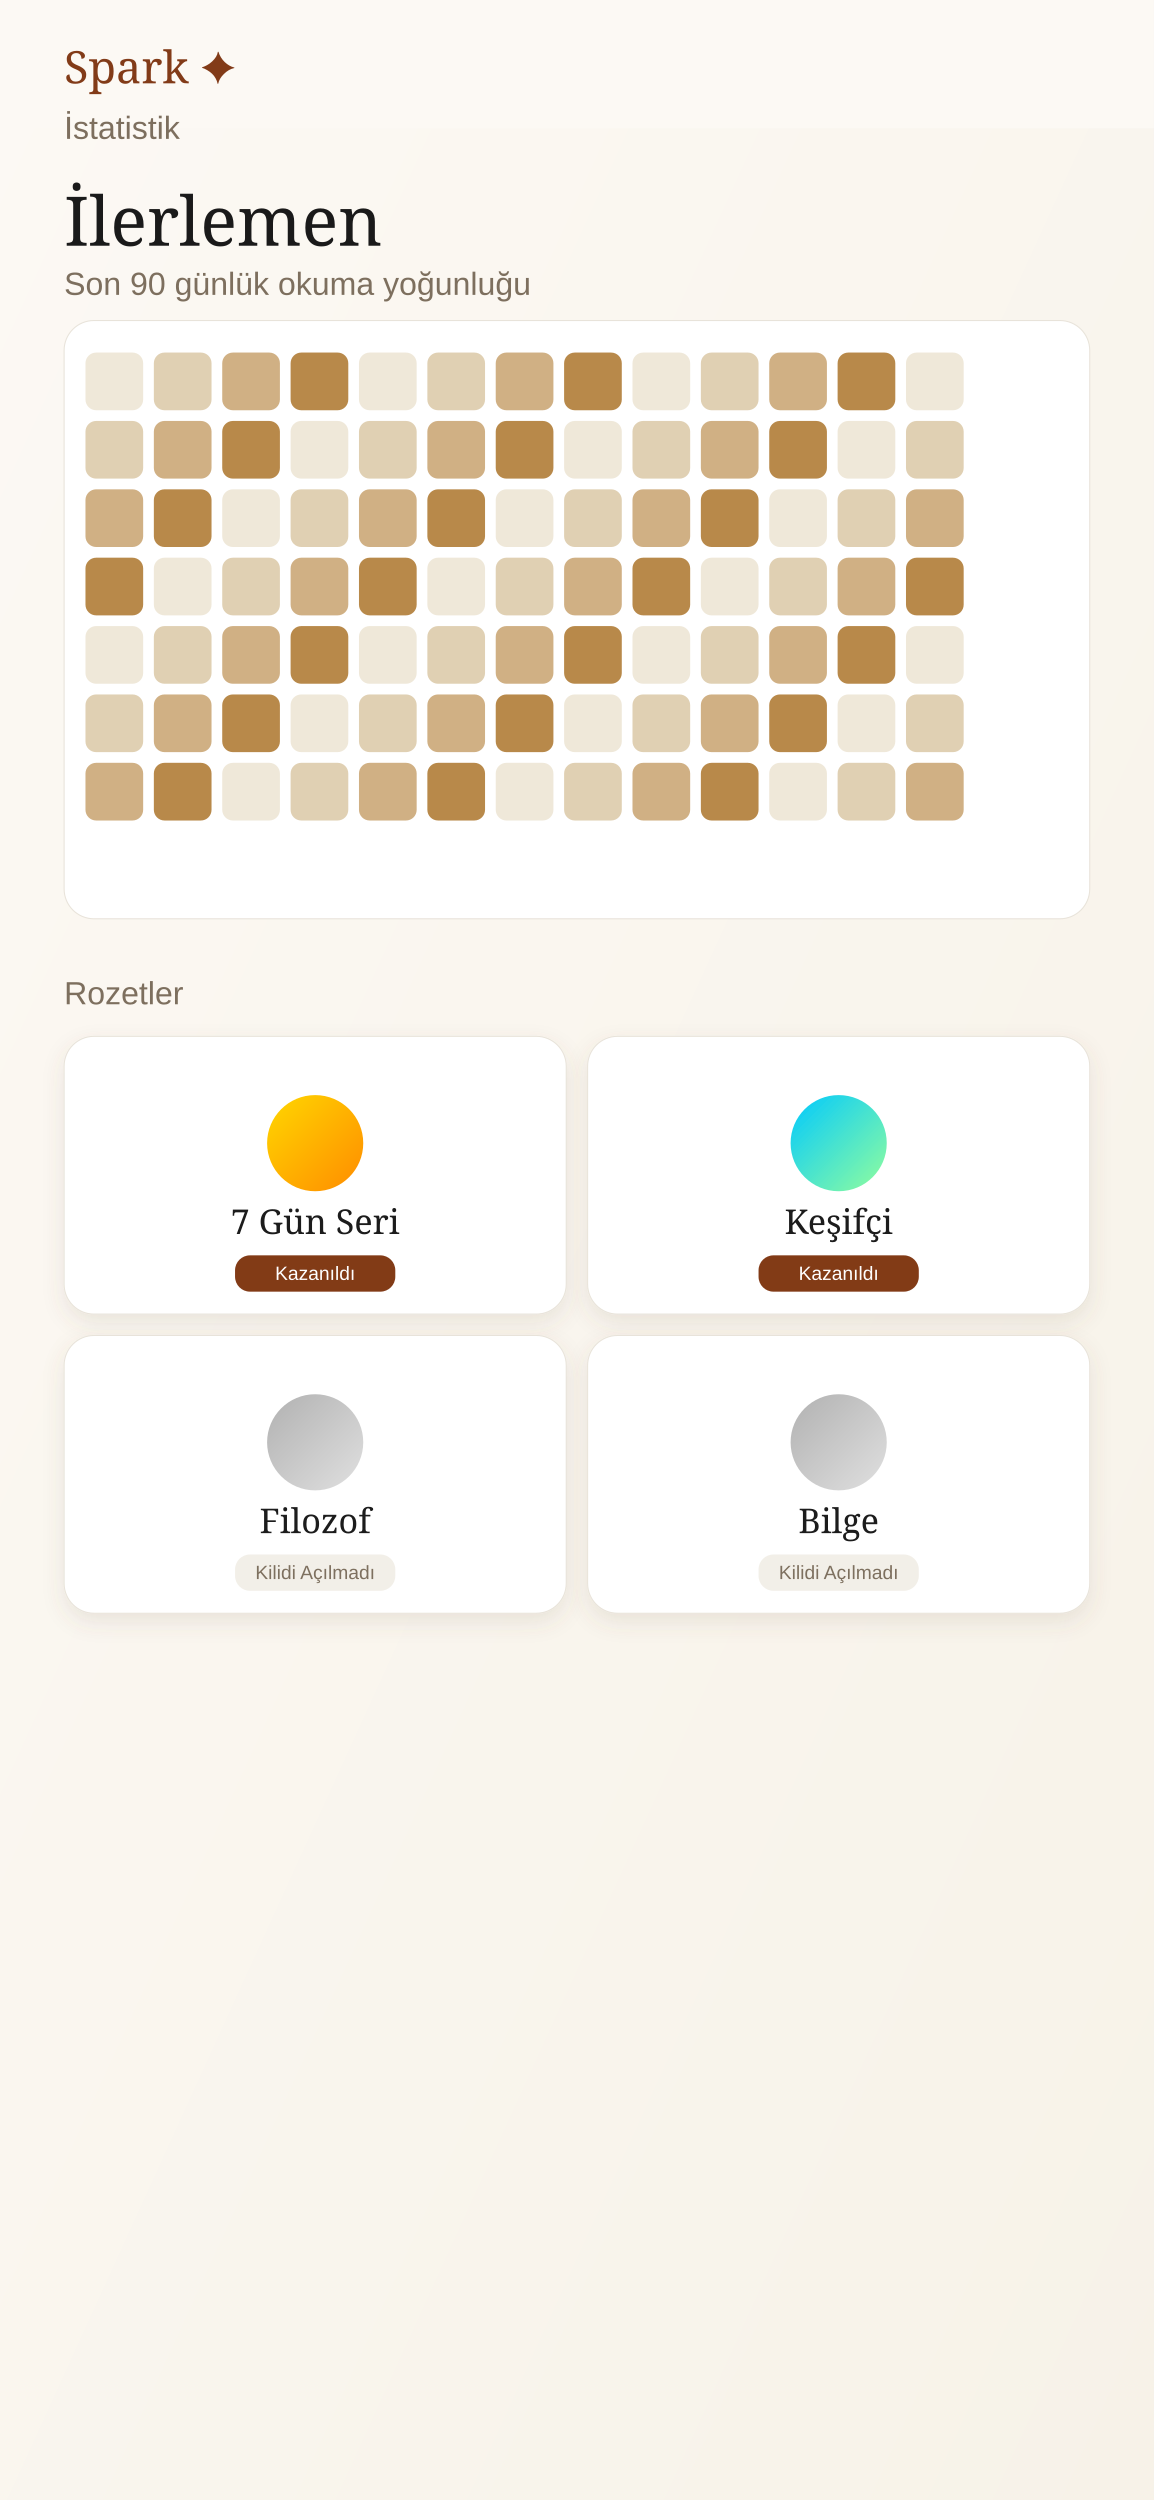
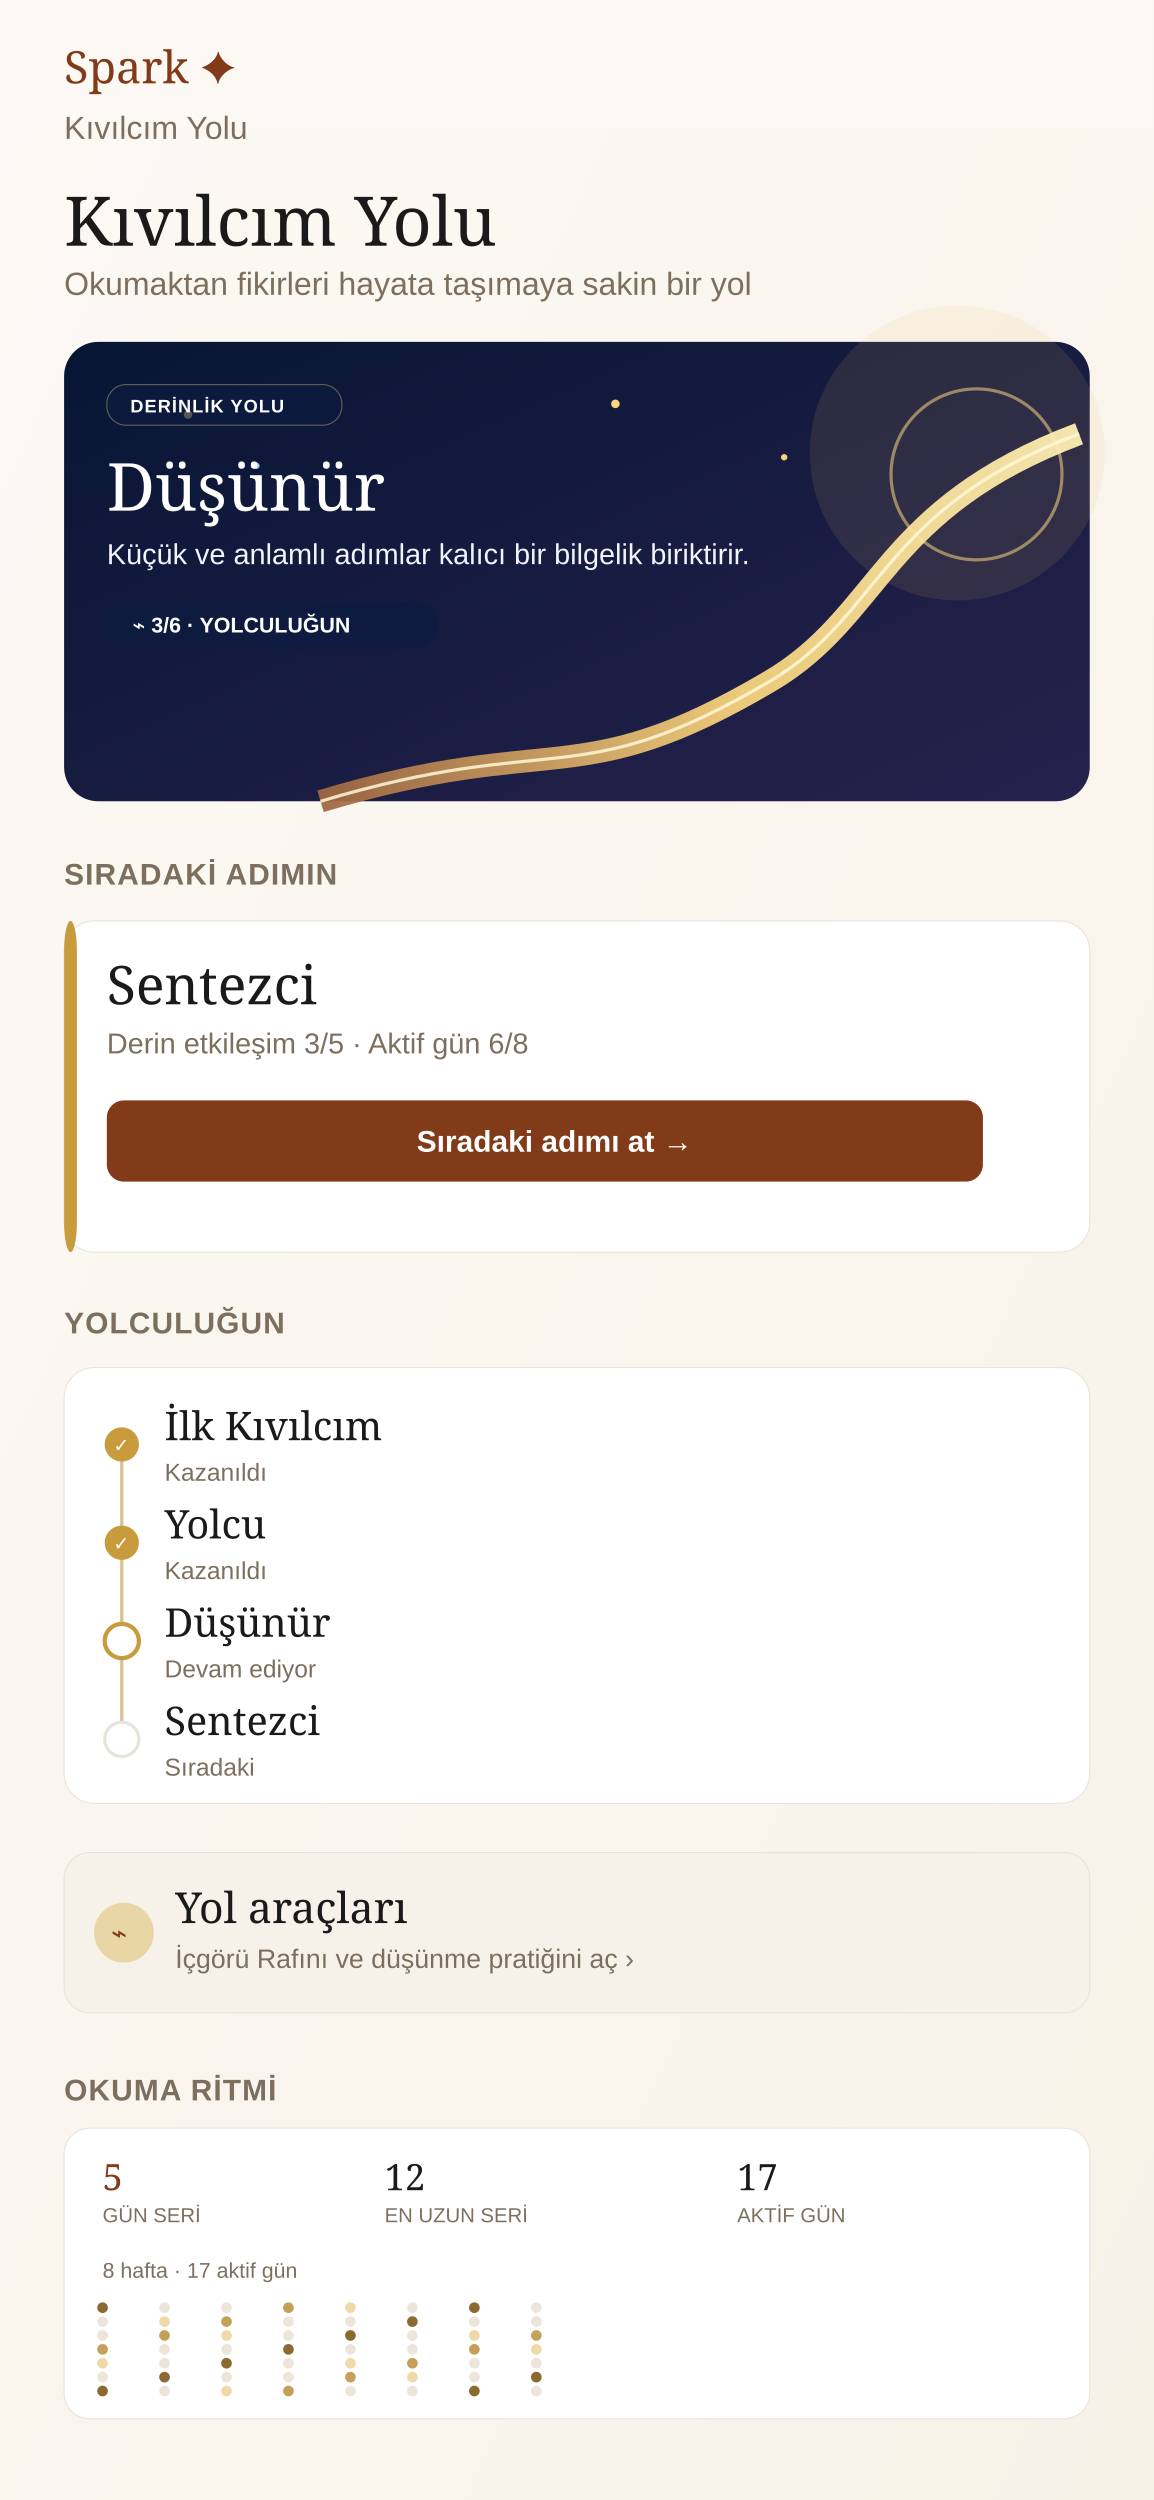
<svg xmlns="http://www.w3.org/2000/svg" width="1080" height="2340" viewBox="0 0 1080 2340">
  <defs>
    <linearGradient id="bg" x1="0" x2="1" y1="0" y2="1">
      <stop offset="0%" stop-color="#fcf9f4" />
      <stop offset="100%" stop-color="#f7f2e8" />
    </linearGradient>
    <linearGradient id="hero" x1="0" x2="1" y1="0" y2="1">
      <stop offset="0%" stop-color="#D8C08F" />
      <stop offset="100%" stop-color="#BE9347" />
    </linearGradient>
    <filter id="shadow" x="-20%" y="-20%" width="140%" height="140%">
      <feDropShadow dx="0" dy="8" stdDeviation="10" flood-opacity="0.12" flood-color="#6e5f4f" />
    </filter>
  </defs>
  <rect width="100%" height="100%" fill="url(#bg)" />
  <rect x="0" y="0" width="100%" height="120" fill="#fcf9f4" />
  <text x="60" y="78" font-family="Georgia, serif" font-size="42" fill="#823b18">Spark ✦</text>
-   <text x="60" y="130" font-family="Arial, sans-serif" font-size="30" fill="#7D6F5E">İstatistik</text>
+   <text x="60" y="130" font-family="Arial, sans-serif" font-size="30" fill="#7D6F5E">Kıvılcım Yolu</text>
+   <text x="60" y="230" font-family="Georgia, serif" font-size="64" fill="#1A1A1A">Kıvılcım Yolu</text>
+   <text x="60" y="276" font-family="Arial, sans-serif" font-size="30" fill="#7D6F5E">Okumaktan fikirleri hayata taşımaya sakin bir yol</text>
  <defs>
-     <linearGradient id="badge-grad-1" x1="0" y1="0" x2="1" y2="1">
-       <stop offset="0%" stop-color="#FFD700" />
-       <stop offset="100%" stop-color="#FF8C00" />
+     <linearGradient id="journeyHero" x1="0" x2="1" y1="0" y2="1">
+       <stop offset="0%" stop-color="#071634" />
+       <stop offset="100%" stop-color="#27214d" />
    </linearGradient>
-     <linearGradient id="badge-grad-2" x1="0" y1="0" x2="1" y2="1">
-       <stop offset="0%" stop-color="#00C9FF" />
-       <stop offset="100%" stop-color="#92FE9D" />
-     </linearGradient>
-     <linearGradient id="badge-grad-3" x1="0" y1="0" x2="1" y2="1">
-       <stop offset="0%" stop-color="#b1b1b1" />
-       <stop offset="100%" stop-color="#e0e0e0" />
+     <linearGradient id="journeyPath" x1="0" x2="1">
+       <stop offset="0%" stop-color="#9E6642" />
+       <stop offset="55%" stop-color="#F8D47C" />
+       <stop offset="100%" stop-color="#FFF0B5" />
    </linearGradient>
  </defs>
-   <text x="60" y="230" font-family="Georgia, serif" font-size="64" fill="#1A1A1A">İlerlemen</text>
-   <text x="60" y="276" font-family="Arial, sans-serif" font-size="30" fill="#7D6F5E">Son 90 günlük okuma yoğunluğu</text>
-   <rect x="60" y="300" rx="28" ry="28" width="960" height="560" fill="#ffffff" stroke="#E8E3DA" />
-   <rect x="80" y="330" width="54" height="54" rx="10" fill="#EFE8D9" />
-   <rect x="144" y="330" width="54" height="54" rx="10" fill="#E0D0B3" />
-   <rect x="208" y="330" width="54" height="54" rx="10" fill="#D0B084" />
-   <rect x="272" y="330" width="54" height="54" rx="10" fill="#B8894A" />
-   <rect x="336" y="330" width="54" height="54" rx="10" fill="#EFE8D9" />
-   <rect x="400" y="330" width="54" height="54" rx="10" fill="#E0D0B3" />
-   <rect x="464" y="330" width="54" height="54" rx="10" fill="#D0B084" />
-   <rect x="528" y="330" width="54" height="54" rx="10" fill="#B8894A" />
-   <rect x="592" y="330" width="54" height="54" rx="10" fill="#EFE8D9" />
-   <rect x="656" y="330" width="54" height="54" rx="10" fill="#E0D0B3" />
-   <rect x="720" y="330" width="54" height="54" rx="10" fill="#D0B084" />
-   <rect x="784" y="330" width="54" height="54" rx="10" fill="#B8894A" />
-   <rect x="848" y="330" width="54" height="54" rx="10" fill="#EFE8D9" />
-   <rect x="80" y="394" width="54" height="54" rx="10" fill="#E0D0B3" />
-   <rect x="144" y="394" width="54" height="54" rx="10" fill="#D0B084" />
-   <rect x="208" y="394" width="54" height="54" rx="10" fill="#B8894A" />
-   <rect x="272" y="394" width="54" height="54" rx="10" fill="#EFE8D9" />
-   <rect x="336" y="394" width="54" height="54" rx="10" fill="#E0D0B3" />
-   <rect x="400" y="394" width="54" height="54" rx="10" fill="#D0B084" />
-   <rect x="464" y="394" width="54" height="54" rx="10" fill="#B8894A" />
-   <rect x="528" y="394" width="54" height="54" rx="10" fill="#EFE8D9" />
-   <rect x="592" y="394" width="54" height="54" rx="10" fill="#E0D0B3" />
-   <rect x="656" y="394" width="54" height="54" rx="10" fill="#D0B084" />
-   <rect x="720" y="394" width="54" height="54" rx="10" fill="#B8894A" />
-   <rect x="784" y="394" width="54" height="54" rx="10" fill="#EFE8D9" />
-   <rect x="848" y="394" width="54" height="54" rx="10" fill="#E0D0B3" />
-   <rect x="80" y="458" width="54" height="54" rx="10" fill="#D0B084" />
-   <rect x="144" y="458" width="54" height="54" rx="10" fill="#B8894A" />
-   <rect x="208" y="458" width="54" height="54" rx="10" fill="#EFE8D9" />
-   <rect x="272" y="458" width="54" height="54" rx="10" fill="#E0D0B3" />
-   <rect x="336" y="458" width="54" height="54" rx="10" fill="#D0B084" />
-   <rect x="400" y="458" width="54" height="54" rx="10" fill="#B8894A" />
-   <rect x="464" y="458" width="54" height="54" rx="10" fill="#EFE8D9" />
-   <rect x="528" y="458" width="54" height="54" rx="10" fill="#E0D0B3" />
-   <rect x="592" y="458" width="54" height="54" rx="10" fill="#D0B084" />
-   <rect x="656" y="458" width="54" height="54" rx="10" fill="#B8894A" />
-   <rect x="720" y="458" width="54" height="54" rx="10" fill="#EFE8D9" />
-   <rect x="784" y="458" width="54" height="54" rx="10" fill="#E0D0B3" />
-   <rect x="848" y="458" width="54" height="54" rx="10" fill="#D0B084" />
-   <rect x="80" y="522" width="54" height="54" rx="10" fill="#B8894A" />
-   <rect x="144" y="522" width="54" height="54" rx="10" fill="#EFE8D9" />
-   <rect x="208" y="522" width="54" height="54" rx="10" fill="#E0D0B3" />
-   <rect x="272" y="522" width="54" height="54" rx="10" fill="#D0B084" />
-   <rect x="336" y="522" width="54" height="54" rx="10" fill="#B8894A" />
-   <rect x="400" y="522" width="54" height="54" rx="10" fill="#EFE8D9" />
-   <rect x="464" y="522" width="54" height="54" rx="10" fill="#E0D0B3" />
-   <rect x="528" y="522" width="54" height="54" rx="10" fill="#D0B084" />
-   <rect x="592" y="522" width="54" height="54" rx="10" fill="#B8894A" />
-   <rect x="656" y="522" width="54" height="54" rx="10" fill="#EFE8D9" />
-   <rect x="720" y="522" width="54" height="54" rx="10" fill="#E0D0B3" />
-   <rect x="784" y="522" width="54" height="54" rx="10" fill="#D0B084" />
-   <rect x="848" y="522" width="54" height="54" rx="10" fill="#B8894A" />
-   <rect x="80" y="586" width="54" height="54" rx="10" fill="#EFE8D9" />
-   <rect x="144" y="586" width="54" height="54" rx="10" fill="#E0D0B3" />
-   <rect x="208" y="586" width="54" height="54" rx="10" fill="#D0B084" />
-   <rect x="272" y="586" width="54" height="54" rx="10" fill="#B8894A" />
-   <rect x="336" y="586" width="54" height="54" rx="10" fill="#EFE8D9" />
-   <rect x="400" y="586" width="54" height="54" rx="10" fill="#E0D0B3" />
-   <rect x="464" y="586" width="54" height="54" rx="10" fill="#D0B084" />
-   <rect x="528" y="586" width="54" height="54" rx="10" fill="#B8894A" />
-   <rect x="592" y="586" width="54" height="54" rx="10" fill="#EFE8D9" />
-   <rect x="656" y="586" width="54" height="54" rx="10" fill="#E0D0B3" />
-   <rect x="720" y="586" width="54" height="54" rx="10" fill="#D0B084" />
-   <rect x="784" y="586" width="54" height="54" rx="10" fill="#B8894A" />
-   <rect x="848" y="586" width="54" height="54" rx="10" fill="#EFE8D9" />
-   <rect x="80" y="650" width="54" height="54" rx="10" fill="#E0D0B3" />
-   <rect x="144" y="650" width="54" height="54" rx="10" fill="#D0B084" />
-   <rect x="208" y="650" width="54" height="54" rx="10" fill="#B8894A" />
-   <rect x="272" y="650" width="54" height="54" rx="10" fill="#EFE8D9" />
-   <rect x="336" y="650" width="54" height="54" rx="10" fill="#E0D0B3" />
-   <rect x="400" y="650" width="54" height="54" rx="10" fill="#D0B084" />
-   <rect x="464" y="650" width="54" height="54" rx="10" fill="#B8894A" />
-   <rect x="528" y="650" width="54" height="54" rx="10" fill="#EFE8D9" />
-   <rect x="592" y="650" width="54" height="54" rx="10" fill="#E0D0B3" />
-   <rect x="656" y="650" width="54" height="54" rx="10" fill="#D0B084" />
-   <rect x="720" y="650" width="54" height="54" rx="10" fill="#B8894A" />
-   <rect x="784" y="650" width="54" height="54" rx="10" fill="#EFE8D9" />
-   <rect x="848" y="650" width="54" height="54" rx="10" fill="#E0D0B3" />
-   <rect x="80" y="714" width="54" height="54" rx="10" fill="#D0B084" />
-   <rect x="144" y="714" width="54" height="54" rx="10" fill="#B8894A" />
-   <rect x="208" y="714" width="54" height="54" rx="10" fill="#EFE8D9" />
-   <rect x="272" y="714" width="54" height="54" rx="10" fill="#E0D0B3" />
-   <rect x="336" y="714" width="54" height="54" rx="10" fill="#D0B084" />
-   <rect x="400" y="714" width="54" height="54" rx="10" fill="#B8894A" />
-   <rect x="464" y="714" width="54" height="54" rx="10" fill="#EFE8D9" />
-   <rect x="528" y="714" width="54" height="54" rx="10" fill="#E0D0B3" />
-   <rect x="592" y="714" width="54" height="54" rx="10" fill="#D0B084" />
-   <rect x="656" y="714" width="54" height="54" rx="10" fill="#B8894A" />
-   <rect x="720" y="714" width="54" height="54" rx="10" fill="#EFE8D9" />
-   <rect x="784" y="714" width="54" height="54" rx="10" fill="#E0D0B3" />
-   <rect x="848" y="714" width="54" height="54" rx="10" fill="#D0B084" />
-   <text x="60" y="940" font-family="Arial, sans-serif" font-size="30" fill="#7D6F5E">Rozetler</text>
-   <g filter="url(#shadow)">
-     <rect x="60" y="970" rx="28" ry="28" width="470" height="260" fill="#ffffff" stroke="#E8E3DA" />
-     <circle cx="295" cy="1070" r="45" fill="url(#badge-grad-1)" />
-     <text x="295" y="1155" font-family="Georgia, serif" font-size="32" fill="#1A1A1A" text-anchor="middle">7 Gün Seri</text>
-     <rect x="220" y="1175" rx="14" ry="14" width="150" height="34" fill="#823b18" />
-     <text x="295" y="1198" font-family="Arial, sans-serif" font-size="18" fill="#fff" text-anchor="middle">Kazanıldı</text>
-   </g>
-   <g filter="url(#shadow)">
-     <rect x="550" y="970" rx="28" ry="28" width="470" height="260" fill="#ffffff" stroke="#E8E3DA" />
-     <circle cx="785" cy="1070" r="45" fill="url(#badge-grad-2)" />
-     <text x="785" y="1155" font-family="Georgia, serif" font-size="32" fill="#1A1A1A" text-anchor="middle">Keşifçi</text>
-     <rect x="710" y="1175" rx="14" ry="14" width="150" height="34" fill="#823b18" />
-     <text x="785" y="1198" font-family="Arial, sans-serif" font-size="18" fill="#fff" text-anchor="middle">Kazanıldı</text>
-   </g>
-   <g filter="url(#shadow)">
-     <rect x="60" y="1250" rx="28" ry="28" width="470" height="260" fill="#ffffff" stroke="#E8E3DA" />
-     <circle cx="295" cy="1350" r="45" fill="url(#badge-grad-3)" />
-     <text x="295" y="1435" font-family="Georgia, serif" font-size="32" fill="#1A1A1A" text-anchor="middle">Filozof</text>
-     <rect x="220" y="1455" rx="14" ry="14" width="150" height="34" fill="#F2EFE8" />
-     <text x="295" y="1478" font-family="Arial, sans-serif" font-size="18" fill="#7D6F5E" text-anchor="middle">Kilidi Açılmadı</text>
-   </g>
-   <g filter="url(#shadow)">
-     <rect x="550" y="1250" rx="28" ry="28" width="470" height="260" fill="#ffffff" stroke="#E8E3DA" />
-     <circle cx="785" cy="1350" r="45" fill="url(#badge-grad-3)" />
-     <text x="785" y="1435" font-family="Georgia, serif" font-size="32" fill="#1A1A1A" text-anchor="middle">Bilge</text>
-     <rect x="710" y="1455" rx="14" ry="14" width="150" height="34" fill="#F2EFE8" />
-     <text x="785" y="1478" font-family="Arial, sans-serif" font-size="18" fill="#7D6F5E" text-anchor="middle">Kilidi Açılmadı</text>
+   <rect x="60" y="320" rx="32" ry="32" width="960" height="430" fill="url(#journeyHero)" />
+   <circle cx="896" cy="424" r="138" fill="#E8B85C" opacity="0.11" />
+   <circle cx="914" cy="444" r="80" fill="none" stroke="#F9D783" stroke-width="3" opacity="0.54" />
+   <path d="M300,750 C520,684 540,744 720,638 C826,576 824,476 1010,406" fill="none" stroke="url(#journeyPath)" stroke-width="21" opacity="0.94" />
+   <path d="M300,750 C520,684 540,744 720,638 C826,576 824,476 1010,406" fill="none" stroke="#fff8d8" stroke-width="3" opacity="0.85" />
+   <circle cx="176" cy="388" r="4" fill="#F8D47C" />
+   <circle cx="240" cy="436" r="3" fill="#8FC8FF" />
+   <circle cx="576" cy="378" r="4" fill="#F8D47C" />
+   <circle cx="734" cy="428" r="3" fill="#F8D47C" />
+   <rect x="100" y="360" rx="18" ry="18" width="220" height="38" fill="#0B1B40" opacity="0.68" stroke="#F9D783" stroke-opacity="0.56" />
+   <text x="122" y="386" font-family="Arial, sans-serif" font-size="17" font-weight="700" letter-spacing="1" fill="#fff">DERİNLİK YOLU</text>
+   <text x="100" y="478" font-family="Georgia, serif" font-size="62" fill="#fff">Düşünür</text>
+   <text x="100" y="528" font-family="Arial, sans-serif" font-size="27" fill="#F1F4FF">Küçük ve anlamlı adımlar kalıcı bir bilgelik biriktirir.</text>
+   <rect x="100" y="564" rx="18" ry="18" width="310" height="43" fill="#0B1B40" opacity="0.7" />
+   <text x="124" y="592" font-family="Arial, sans-serif" font-size="20" font-weight="700" fill="#fff">⌁  3/6 · YOLCULUĞUN</text>
+   <text x="60" y="828" font-family="Arial, sans-serif" font-size="28" font-weight="700" letter-spacing="1" fill="#7D6F5E">SIRADAKİ ADIMIN</text>
+   <rect x="60" y="862" rx="28" ry="28" width="960" height="310" fill="#ffffff" stroke="#E8E3DA" />
+   <rect x="60" y="862" rx="28" ry="28" width="12" height="310" fill="#C89B3C" />
+   <text x="100" y="940" font-family="Georgia, serif" font-size="50" fill="#1A1A1A">Sentezci</text>
+   <text x="100" y="986" font-family="Arial, sans-serif" font-size="27" fill="#7D6F5E">Derin etkileşim 3/5  ·  Aktif gün 6/8</text>
+   <rect x="100" y="1030" rx="16" ry="16" width="820" height="76" fill="#823b18" />
+   <text x="390" y="1078" font-family="Arial, sans-serif" font-size="28" font-weight="700" fill="#fff">Sıradaki adımı at  →</text>
+   <text x="60" y="1248" font-family="Arial, sans-serif" font-size="28" font-weight="700" letter-spacing="1" fill="#7D6F5E">YOLCULUĞUN</text>
+   <rect x="60" y="1280" rx="28" ry="28" width="960" height="408" fill="#ffffff" stroke="#E8E3DA" />
+   <line x1="114" y1="1354" x2="114" y2="1622" stroke="#D8C08F" stroke-width="3" />
+   <circle cx="114" cy="1352" r="16" fill="#C89B3C" />
+   <text x="106" y="1359" font-family="Arial" font-size="18" fill="#fff">✓</text>
+   <text x="154" y="1348" font-family="Georgia, serif" font-size="37" fill="#1A1A1A">İlk Kıvılcım</text>
+   <text x="154" y="1386" font-family="Arial" font-size="23" fill="#7D6F5E">Kazanıldı</text>
+   <circle cx="114" cy="1444" r="16" fill="#C89B3C" />
+   <text x="106" y="1451" font-family="Arial" font-size="18" fill="#fff">✓</text>
+   <text x="154" y="1440" font-family="Georgia, serif" font-size="37" fill="#1A1A1A">Yolcu</text>
+   <text x="154" y="1478" font-family="Arial" font-size="23" fill="#7D6F5E">Kazanıldı</text>
+   <circle cx="114" cy="1536" r="16" fill="#fff" stroke="#C89B3C" stroke-width="4" />
+   <text x="154" y="1532" font-family="Georgia, serif" font-size="37" fill="#1A1A1A">Düşünür</text>
+   <text x="154" y="1570" font-family="Arial" font-size="23" fill="#7D6F5E">Devam ediyor</text>
+   <circle cx="114" cy="1628" r="16" fill="#fff" stroke="#E8E3DA" stroke-width="3" />
+   <text x="154" y="1624" font-family="Georgia, serif" font-size="37" fill="#1A1A1A">Sentezci</text>
+   <text x="154" y="1662" font-family="Arial" font-size="23" fill="#7D6F5E">Sıradaki</text>
+   <rect x="60" y="1734" rx="24" ry="24" width="960" height="150" fill="#F7F2E9" stroke="#E8E3DA" />
+   <circle cx="116" cy="1809" r="28" fill="#E9D6A7" />
+   <text x="104" y="1818" font-family="Arial" font-size="25" fill="#823b18">⌁</text>
+   <text x="164" y="1800" font-family="Georgia, serif" font-size="40" fill="#1A1A1A">Yol araçları</text>
+   <text x="164" y="1842" font-family="Arial, sans-serif" font-size="25" fill="#7D6F5E">İçgörü Rafını ve düşünme pratiğini aç  ›</text>
+   <text x="60" y="1966" font-family="Arial, sans-serif" font-size="28" font-weight="700" letter-spacing="1" fill="#7D6F5E">OKUMA RİTMİ</text>
+   <rect x="60" y="1992" rx="24" ry="24" width="960" height="272" fill="#ffffff" stroke="#E8E3DA" />
+   <text x="96" y="2050" font-family="Georgia, serif" font-size="34" fill="#823b18">5</text>
+   <text x="96" y="2080" font-family="Arial" font-size="19" fill="#7D6F5E">GÜN SERİ</text>
+   <text x="360" y="2050" font-family="Georgia, serif" font-size="34" fill="#1A1A1A">12</text>
+   <text x="360" y="2080" font-family="Arial" font-size="19" fill="#7D6F5E">EN UZUN SERİ</text>
+   <text x="690" y="2050" font-family="Georgia, serif" font-size="34" fill="#1A1A1A">17</text>
+   <text x="690" y="2080" font-family="Arial" font-size="19" fill="#7D6F5E">AKTİF GÜN</text>
+   <text x="96" y="2132" font-family="Arial" font-size="20" fill="#7D6F5E">8 hafta · 17 aktif gün</text>
+   <g>
+     <circle cx="96" cy="2160" r="5" fill="#8B6A30" />
+     <circle cx="96" cy="2173" r="5" fill="#ECE6DA" />
+     <circle cx="96" cy="2186" r="5" fill="#ECE6DA" />
+     <circle cx="96" cy="2199" r="5" fill="#C5A059" />
+     <circle cx="96" cy="2212" r="5" fill="#F0D9A8" />
+     <circle cx="96" cy="2225" r="5" fill="#ECE6DA" />
+     <circle cx="96" cy="2238" r="5" fill="#8B6A30" />
+     <circle cx="154" cy="2160" r="5" fill="#ECE6DA" />
+     <circle cx="154" cy="2173" r="5" fill="#F0D9A8" />
+     <circle cx="154" cy="2186" r="5" fill="#C5A059" />
+     <circle cx="154" cy="2199" r="5" fill="#ECE6DA" />
+     <circle cx="154" cy="2212" r="5" fill="#ECE6DA" />
+     <circle cx="154" cy="2225" r="5" fill="#8B6A30" />
+     <circle cx="154" cy="2238" r="5" fill="#ECE6DA" />
+     <circle cx="212" cy="2160" r="5" fill="#ECE6DA" />
+     <circle cx="212" cy="2173" r="5" fill="#C5A059" />
+     <circle cx="212" cy="2186" r="5" fill="#F0D9A8" />
+     <circle cx="212" cy="2199" r="5" fill="#ECE6DA" />
+     <circle cx="212" cy="2212" r="5" fill="#8B6A30" />
+     <circle cx="212" cy="2225" r="5" fill="#ECE6DA" />
+     <circle cx="212" cy="2238" r="5" fill="#F0D9A8" />
+     <circle cx="270" cy="2160" r="5" fill="#C5A059" />
+     <circle cx="270" cy="2173" r="5" fill="#ECE6DA" />
+     <circle cx="270" cy="2186" r="5" fill="#ECE6DA" />
+     <circle cx="270" cy="2199" r="5" fill="#8B6A30" />
+     <circle cx="270" cy="2212" r="5" fill="#ECE6DA" />
+     <circle cx="270" cy="2225" r="5" fill="#ECE6DA" />
+     <circle cx="270" cy="2238" r="5" fill="#C5A059" />
+     <circle cx="328" cy="2160" r="5" fill="#F0D9A8" />
+     <circle cx="328" cy="2173" r="5" fill="#ECE6DA" />
+     <circle cx="328" cy="2186" r="5" fill="#8B6A30" />
+     <circle cx="328" cy="2199" r="5" fill="#ECE6DA" />
+     <circle cx="328" cy="2212" r="5" fill="#F0D9A8" />
+     <circle cx="328" cy="2225" r="5" fill="#C5A059" />
+     <circle cx="328" cy="2238" r="5" fill="#ECE6DA" />
+     <circle cx="386" cy="2160" r="5" fill="#ECE6DA" />
+     <circle cx="386" cy="2173" r="5" fill="#8B6A30" />
+     <circle cx="386" cy="2186" r="5" fill="#ECE6DA" />
+     <circle cx="386" cy="2199" r="5" fill="#ECE6DA" />
+     <circle cx="386" cy="2212" r="5" fill="#C5A059" />
+     <circle cx="386" cy="2225" r="5" fill="#F0D9A8" />
+     <circle cx="386" cy="2238" r="5" fill="#ECE6DA" />
+     <circle cx="444" cy="2160" r="5" fill="#8B6A30" />
+     <circle cx="444" cy="2173" r="5" fill="#ECE6DA" />
+     <circle cx="444" cy="2186" r="5" fill="#F0D9A8" />
+     <circle cx="444" cy="2199" r="5" fill="#C5A059" />
+     <circle cx="444" cy="2212" r="5" fill="#ECE6DA" />
+     <circle cx="444" cy="2225" r="5" fill="#ECE6DA" />
+     <circle cx="444" cy="2238" r="5" fill="#8B6A30" />
+     <circle cx="502" cy="2160" r="5" fill="#ECE6DA" />
+     <circle cx="502" cy="2173" r="5" fill="#ECE6DA" />
+     <circle cx="502" cy="2186" r="5" fill="#C5A059" />
+     <circle cx="502" cy="2199" r="5" fill="#F0D9A8" />
+     <circle cx="502" cy="2212" r="5" fill="#ECE6DA" />
+     <circle cx="502" cy="2225" r="5" fill="#8B6A30" />
+     <circle cx="502" cy="2238" r="5" fill="#ECE6DA" />
  </g>
</svg>
